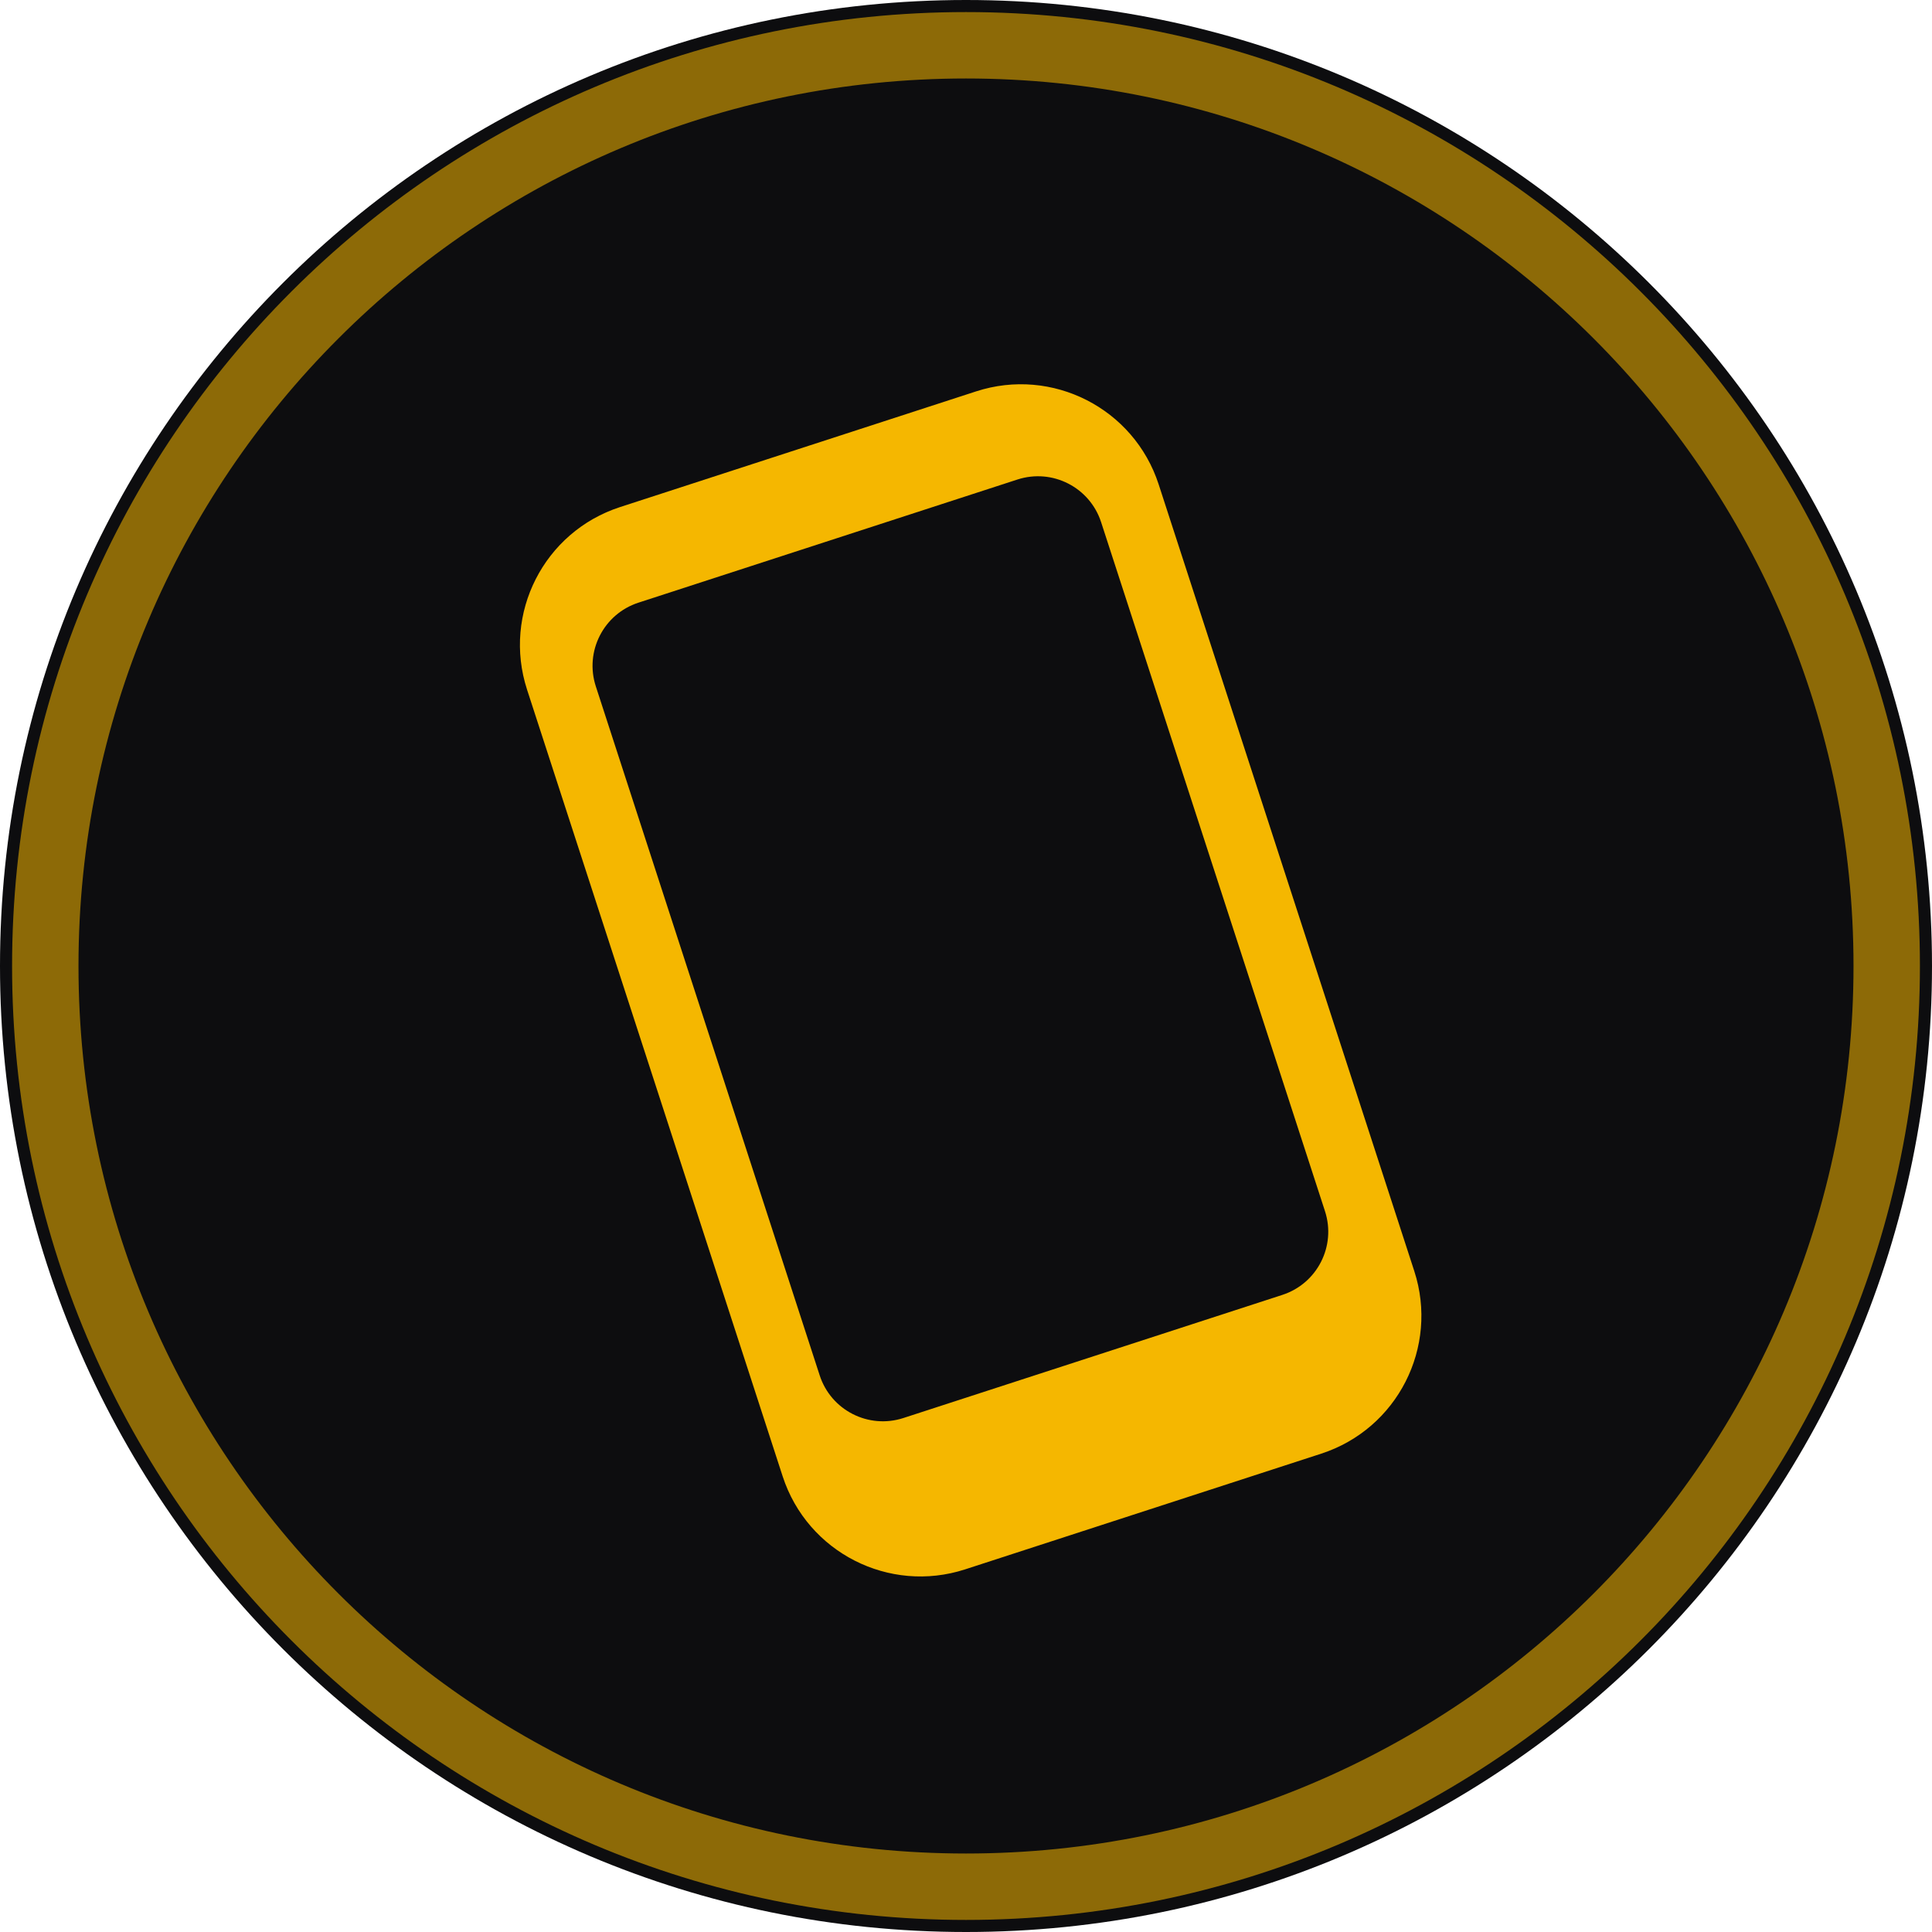
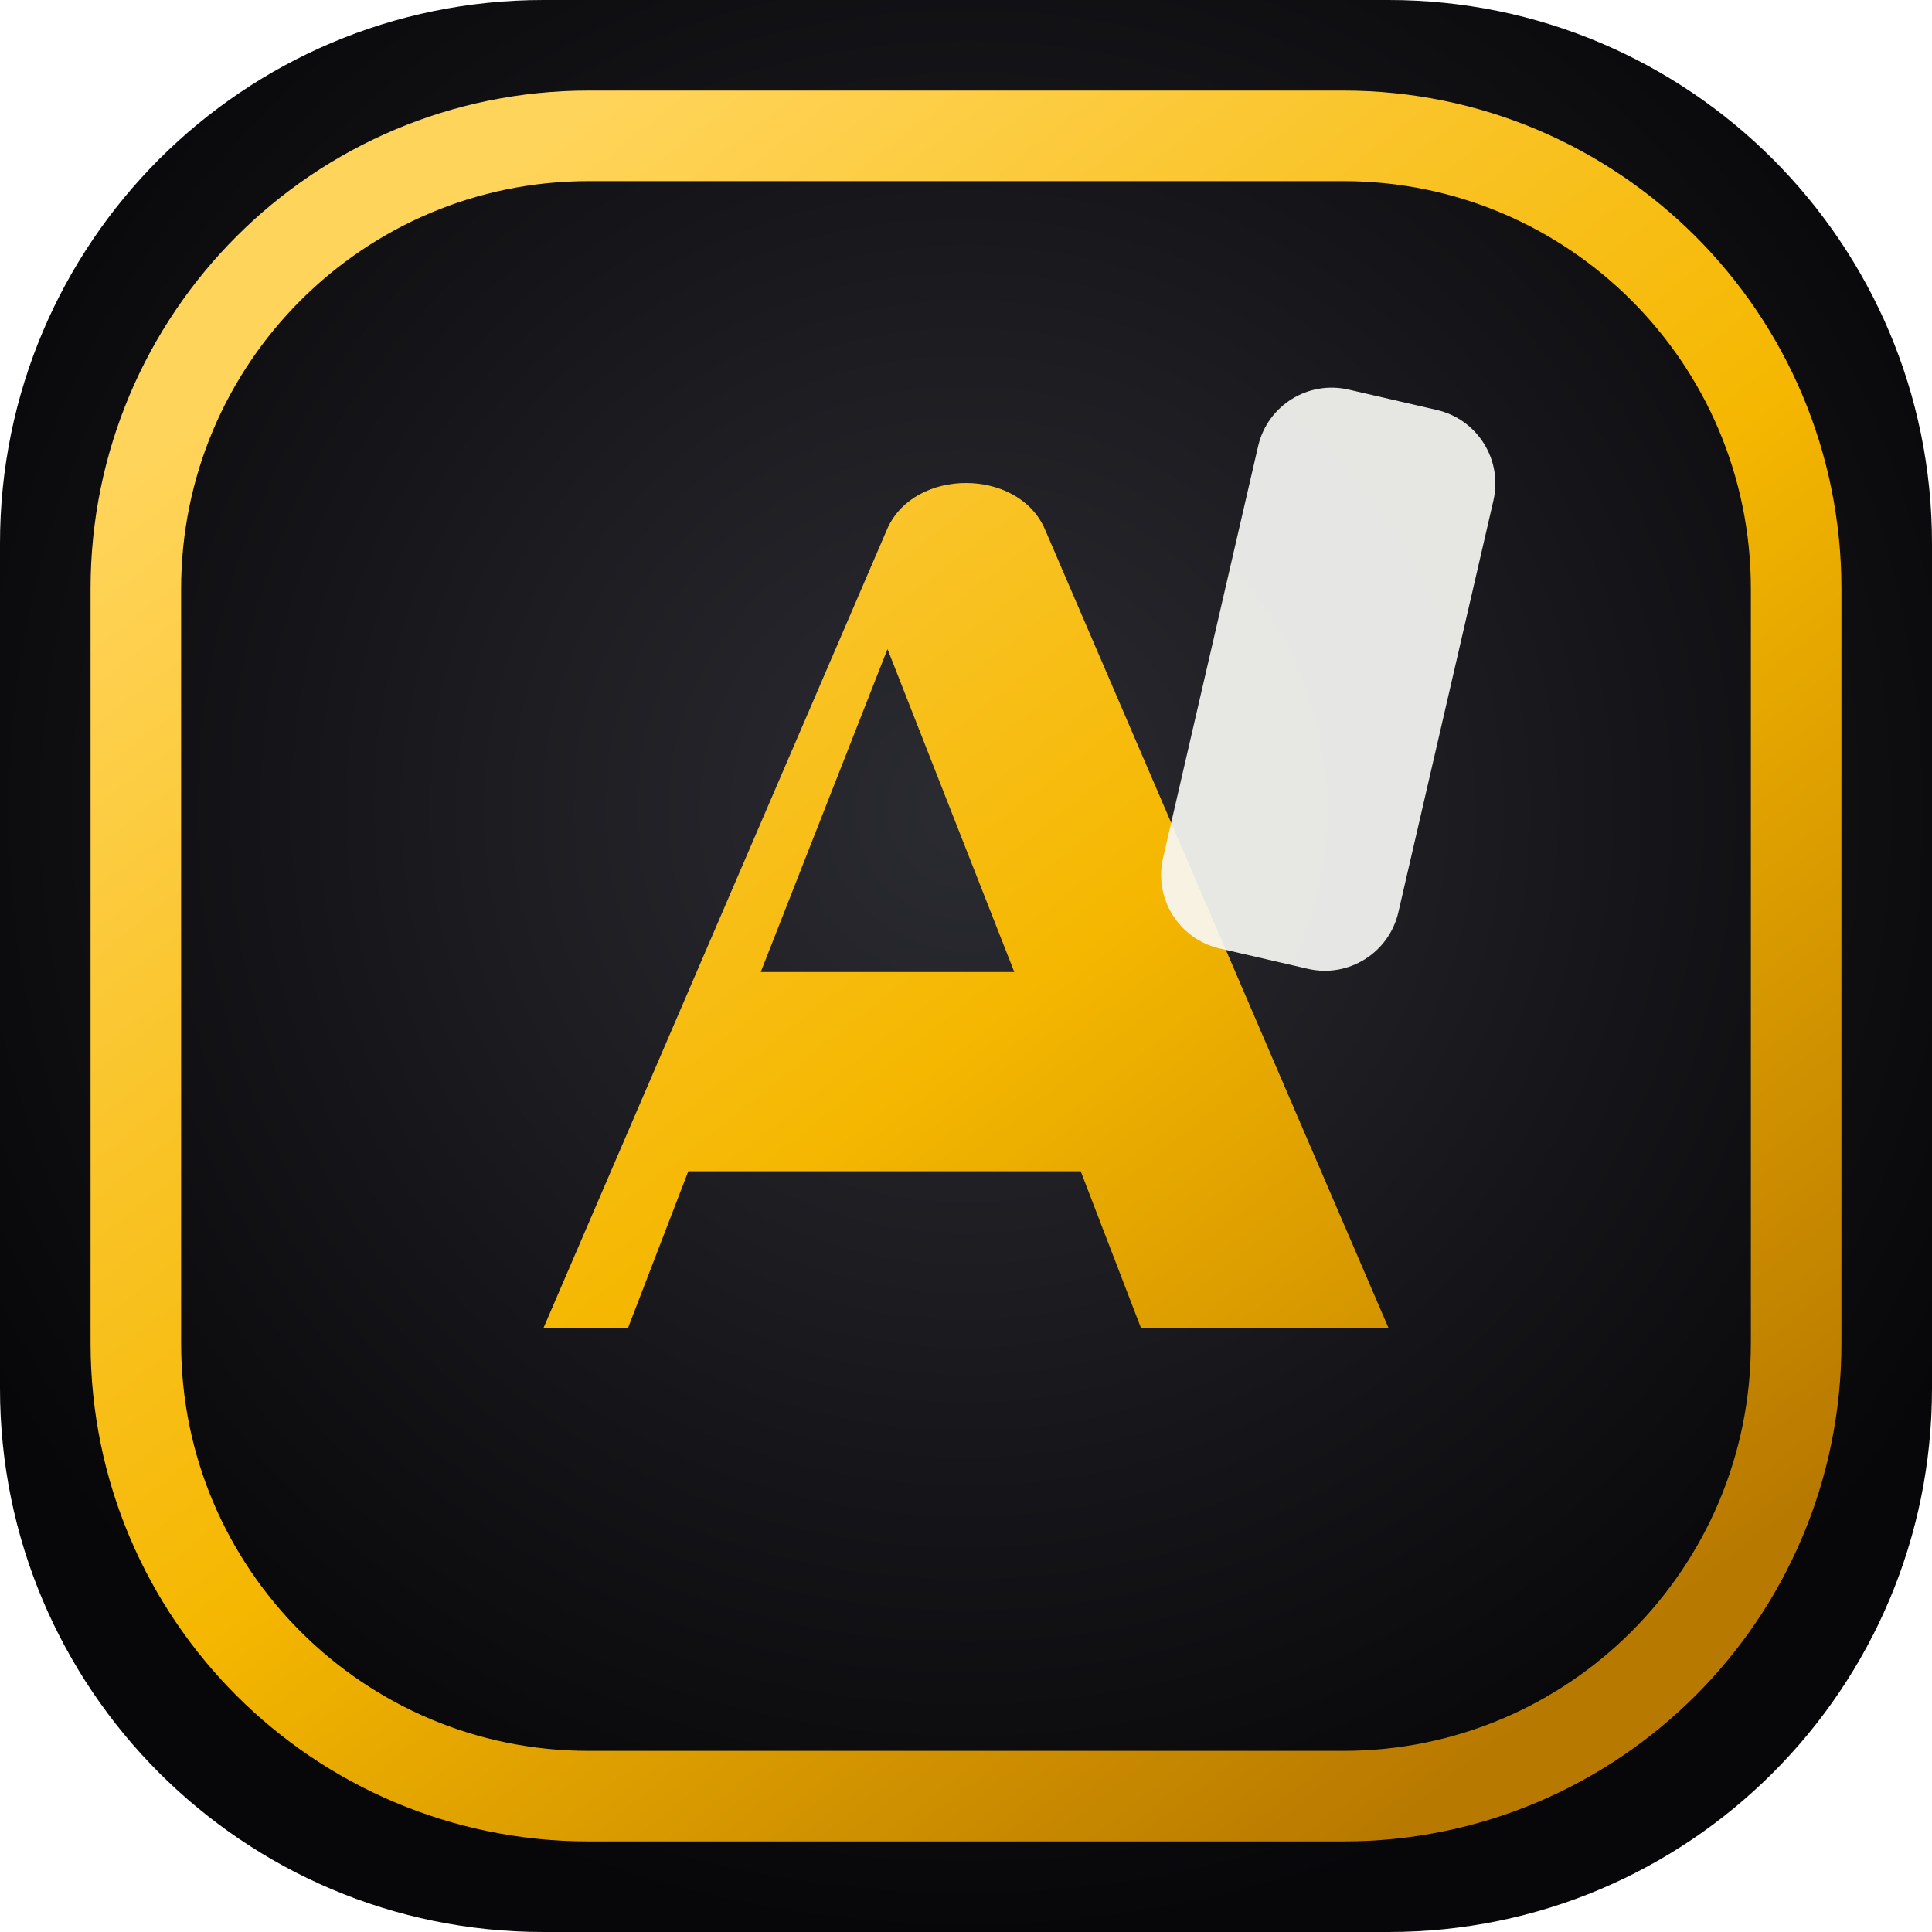
- <svg xmlns="http://www.w3.org/2000/svg" viewBox="0 0 32 32">
-   <circle cx="16" cy="16" r="16" fill="#0d0d0f" />
-   <circle cx="16" cy="16" r="15.25" fill="none" stroke="#f5b700" stroke-width="1.1" opacity="0.55" />
-   <g transform="rotate(-18, 16, 16)">
-     <rect x="10.5" y="7" width="11" height="18.5" rx="2.4" fill="#f5b700" />
-     <rect x="11.6" y="8.6" width="8.8" height="14.2" rx="1.1" fill="#0d0d0f" />
-   </g>
+ <svg xmlns="http://www.w3.org/2000/svg" viewBox="0 0 64 64">
+   <defs>
+     <linearGradient id="gold" x1="14" y1="8" x2="52" y2="56" gradientUnits="userSpaceOnUse">
+       <stop stop-color="#ffd45a" />
+       <stop offset="0.52" stop-color="#f5b700" />
+       <stop offset="1" stop-color="#b87900" />
+     </linearGradient>
+     <radialGradient id="glow" cx="50%" cy="42%" r="58%">
+       <stop stop-color="#2b2b32" />
+       <stop offset="1" stop-color="#070709" />
+     </radialGradient>
+   </defs>
+   <rect width="64" height="64" rx="18" fill="url(#glow)" />
+   <rect x="4.5" y="4.5" width="55" height="55" rx="15" fill="none" stroke="url(#gold)" stroke-width="3" />
+   <path d="M18 44 29.4 17.5c.9-2 4.3-2 5.2 0L46 44h-8.2l-2-5.2h-13L20.8 44H18Zm7.2-11.8h8.4L29.4 21.5 25.2 32.2Z" fill="url(#gold)" />
+   <rect x="40" y="13" width="8" height="19" rx="2.5" fill="#f7f7f4" opacity=".92" transform="rotate(13 44 22.5)" />
</svg>
